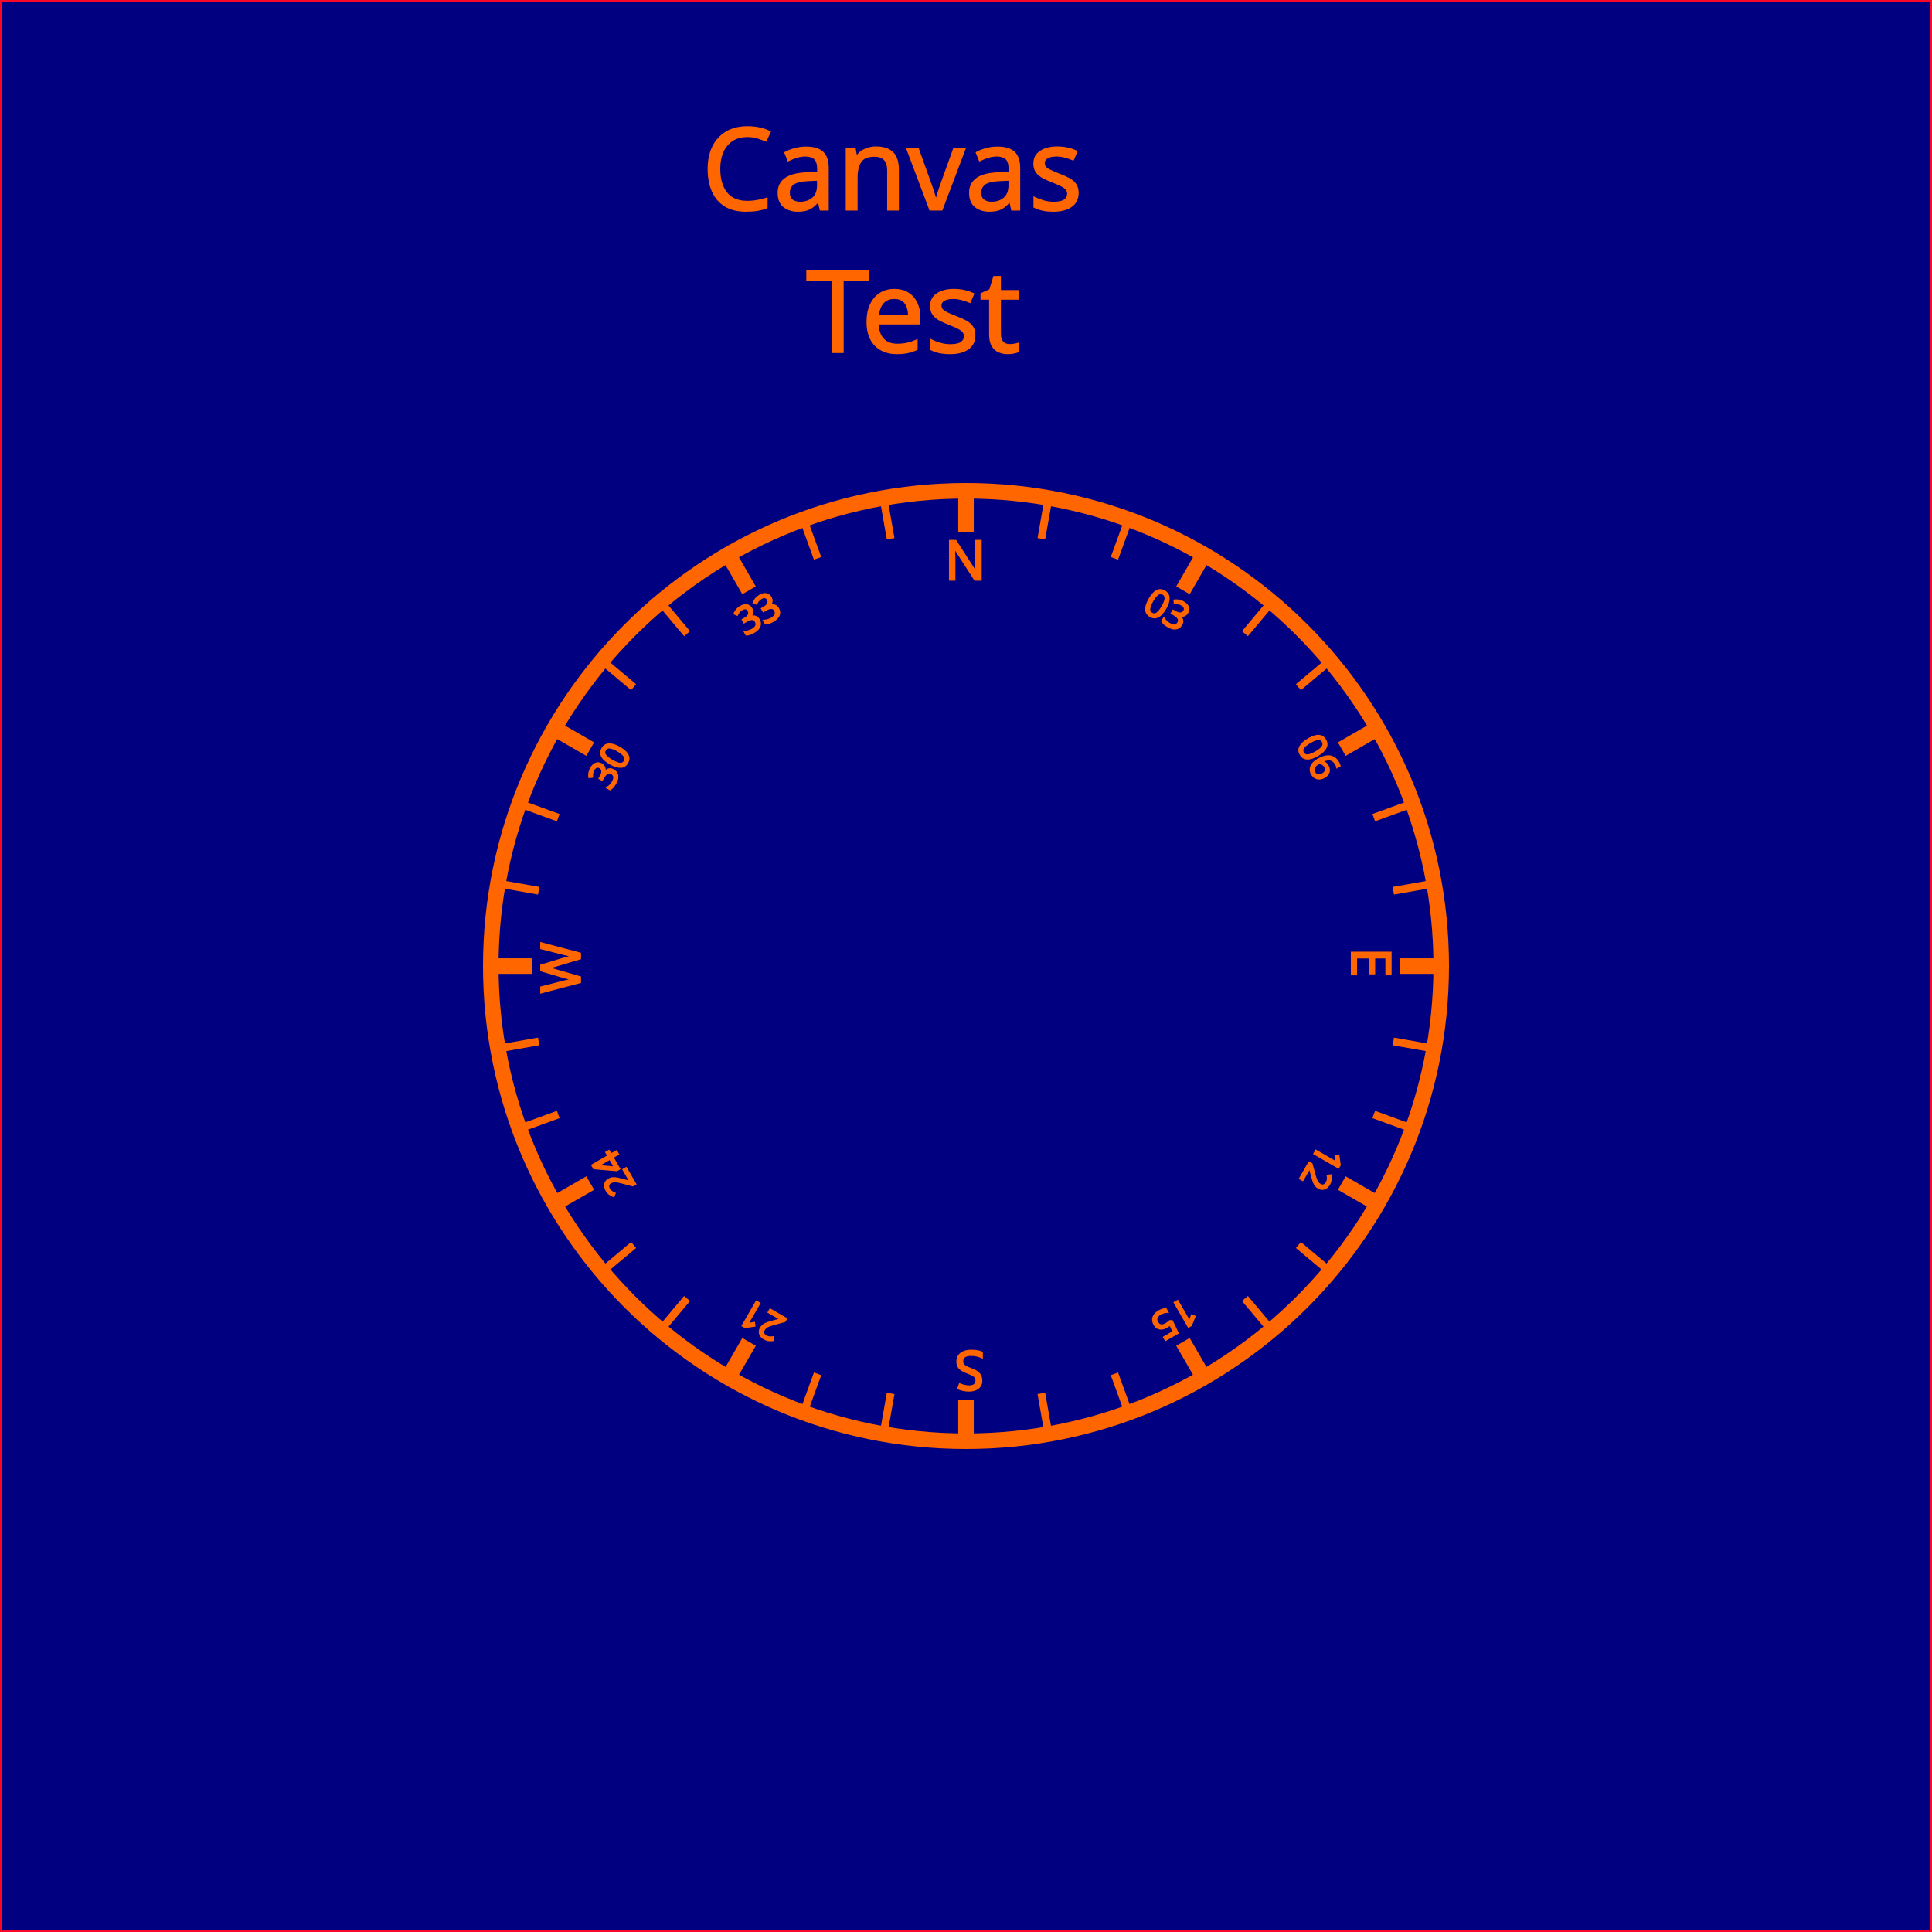
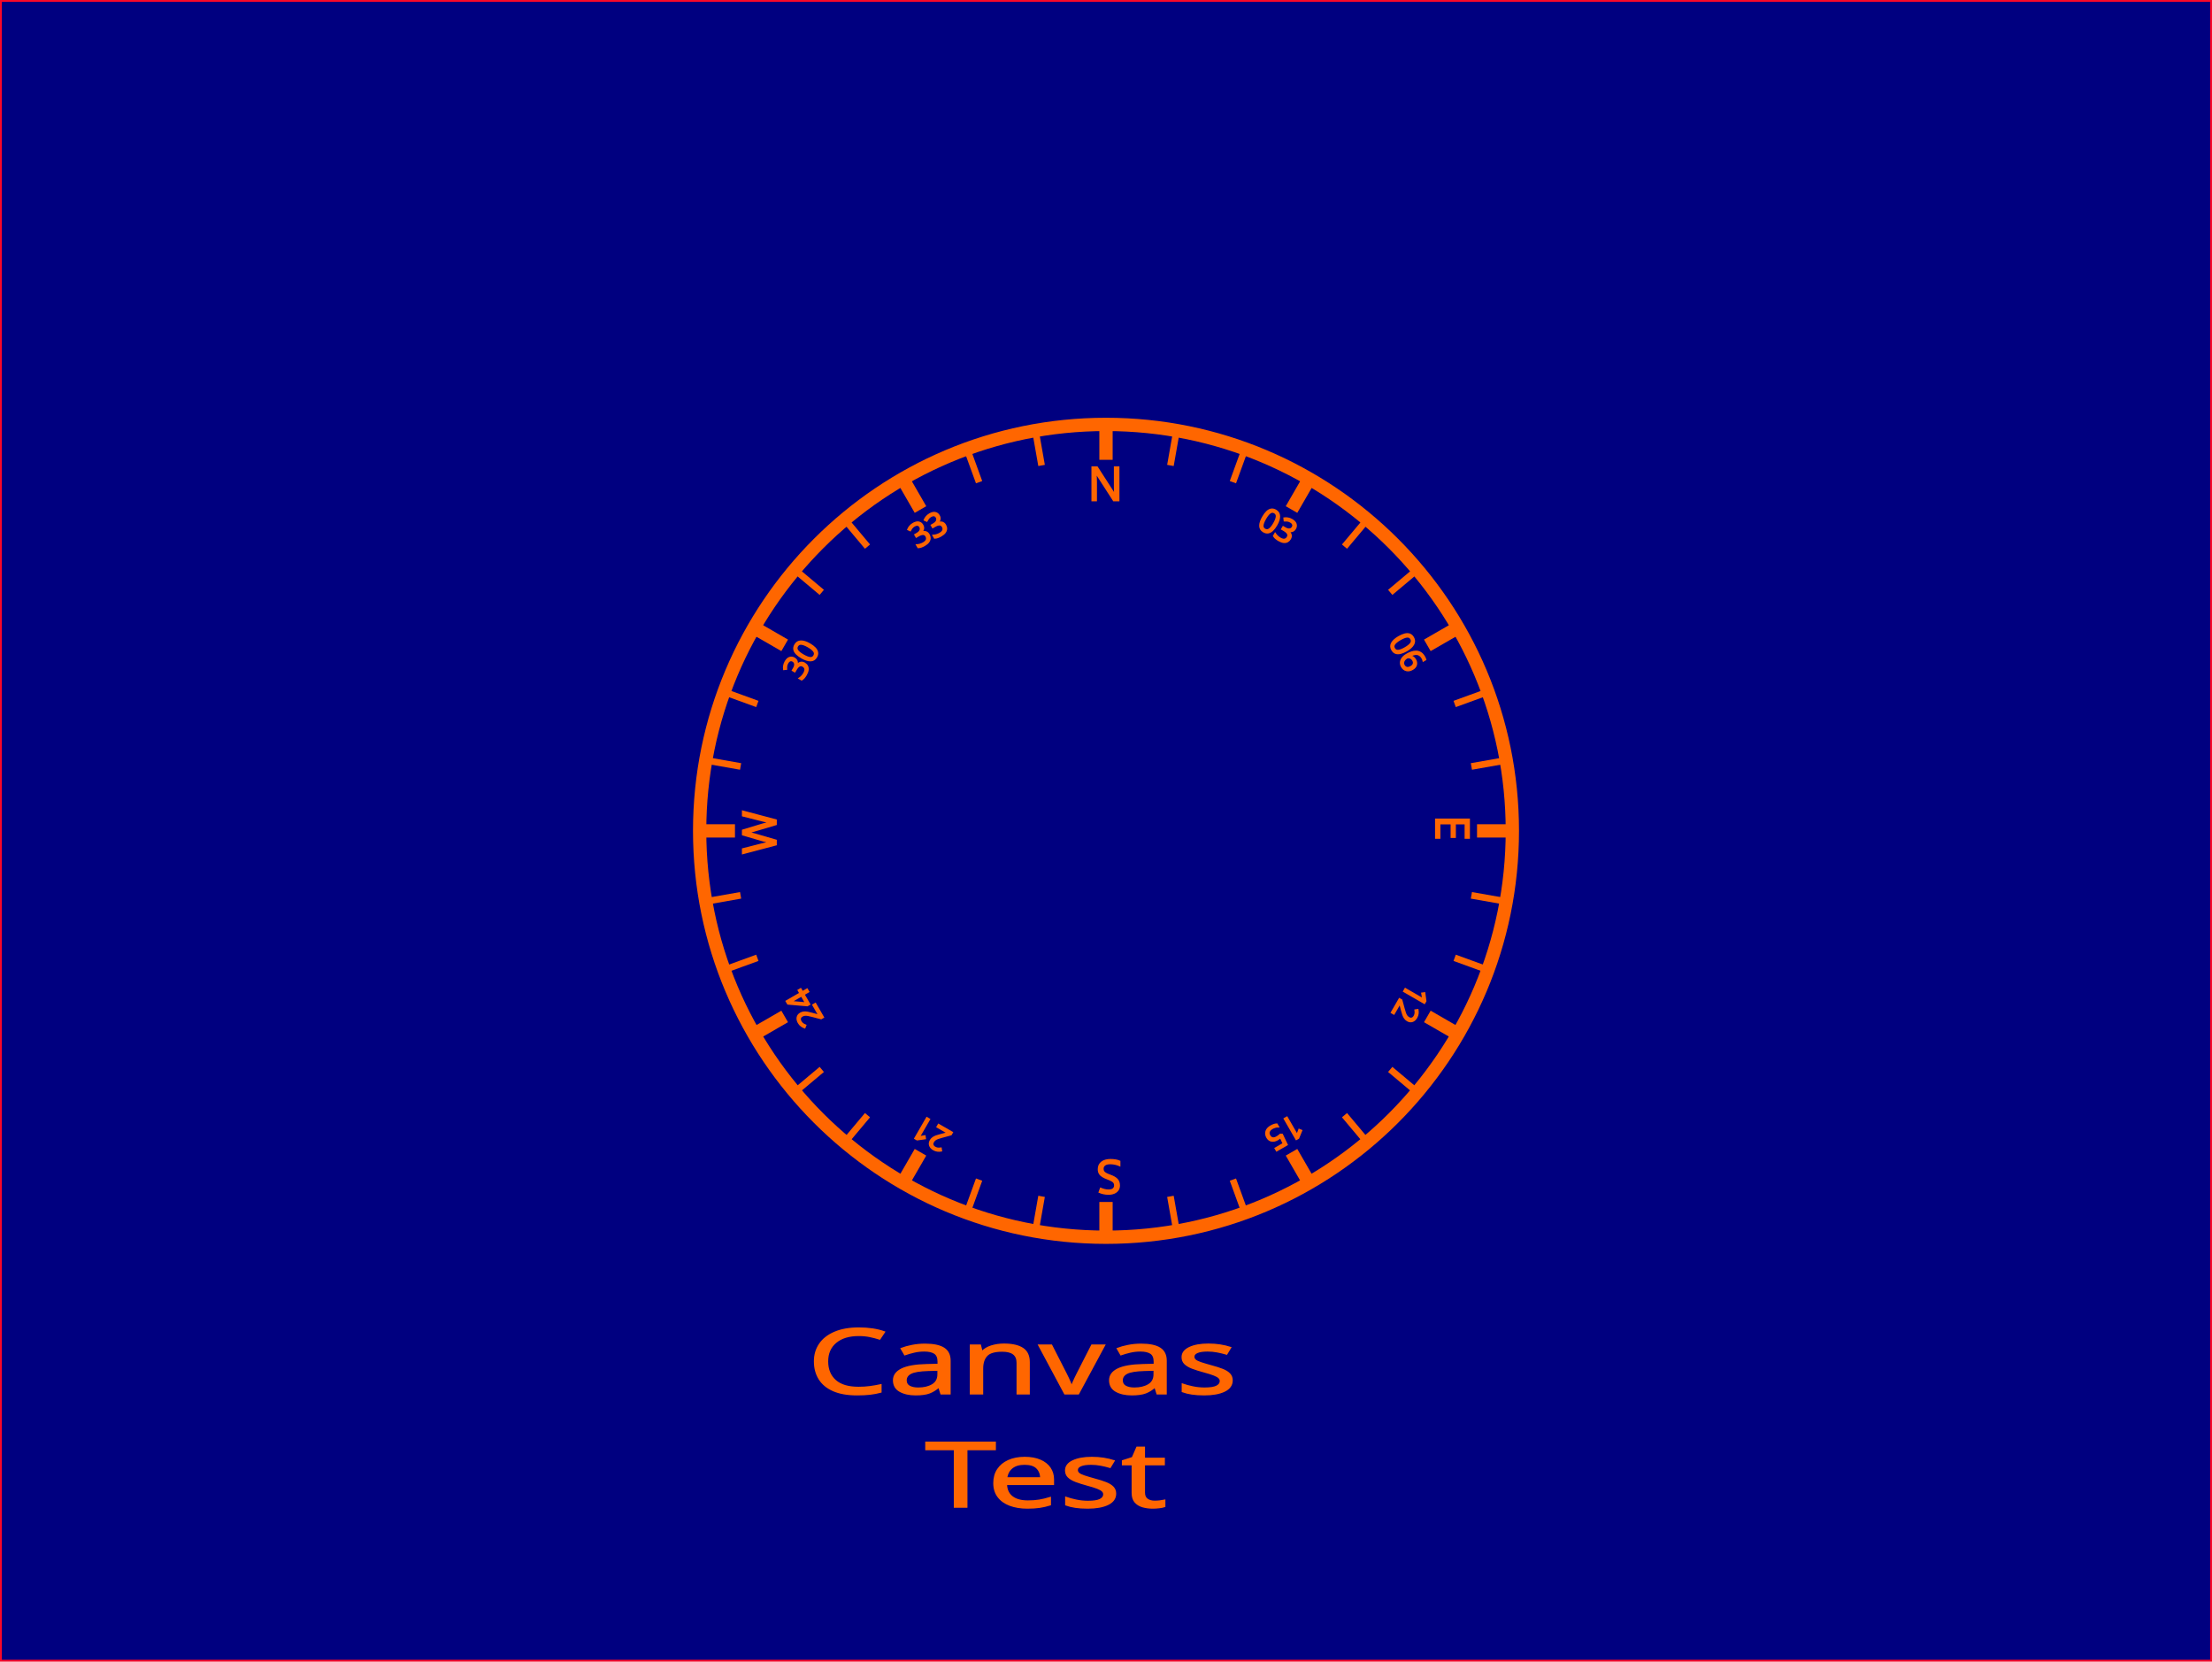
- <svg xmlns="http://www.w3.org/2000/svg" version="1.1" id="svg2" height="1024" width="1024">
+ <svg xmlns="http://www.w3.org/2000/svg" version="1.1" id="svg2" height="1810" width="2410">
  <defs id="defs4">
    <marker orient="auto" refY="0" refX="0" id="Arrow1Lend" style="overflow:visible">
      <path id="path4992" d="M 0,0 5,-5 -12.5,0 5,5 0,0 z" style="fill-rule:evenodd;stroke:#000000;stroke-width:1pt" transform="matrix(-0.8,0,0,-0.8,-10,0)" />
    </marker>
    <marker orient="auto" refY="0" refX="0" id="Arrow1Send" style="overflow:visible">
      <path id="path5004" d="M 0,0 5,-5 -12.5,0 5,5 0,0 z" style="fill-rule:evenodd;stroke:#000000;stroke-width:1pt" transform="matrix(-0.2,0,0,-0.2,-1.2,0)" />
    </marker>
    <marker orient="auto" refY="0" refX="0" id="Arrow2Mend" style="overflow:visible">
      <path id="path5016" style="fill-rule:evenodd;stroke-width:0.625;stroke-linejoin:round" d="M 8.719,4.034 -2.207,0.016 8.719,-4.002 c -1.745,2.372 -1.735,5.617 -6e-7,8.035 z" transform="scale(-0.6,-0.6)" />
    </marker>
    <marker orient="auto" refY="0" refX="0" id="Arrow1Lende" style="overflow:visible">
      <path id="path6642" d="M 0,0 5,-5 -12.5,0 5,5 0,0 z" style="fill:#00ff00;fill-rule:evenodd;stroke:#00ff00;stroke-width:1pt" transform="matrix(-0.8,0,0,-0.8,-10,0)" />
    </marker>
    <marker orient="auto" refY="0" refX="0" id="Arrow1Lendey" style="overflow:visible">
      <path id="path7110" d="M 0,0 5,-5 -12.5,0 5,5 0,0 z" style="fill:#0000ff;fill-rule:evenodd;stroke:#0000ff;stroke-width:1pt" transform="matrix(-0.8,0,0,-0.8,-10,0)" />
    </marker>
    <marker style="overflow:visible" id="Arrow1LendeyP" refX="0" refY="0" orient="auto">
      <path transform="matrix(-0.8,0,0,-0.8,-10,0)" style="fill:#ffffff;fill-rule:evenodd;stroke:#ffffff;stroke-width:1pt" d="M 0,0 5,-5 -12.5,0 5,5 0,0 z" id="path3227" />
    </marker>
  </defs>
-   <g id="layer1" transform="translate(2.4735928e-6,-28.36218)">
-     <rect y="28.862" x="0.5" height="1023.001" width="1023.001" id="rect3246" style="fill:#000080;fill-opacity:1;stroke:#fa0828;stroke-width:0.999;stroke-opacity:1" />
-     <g transform="matrix(1.030362,0,0,1.030361,247.6137,-280.1333)" id="CompassRose" inkscape-center-x="512.0" inkscape-center-y="512.0">
-       <path transform="matrix(0.5,0,0,0.5,3.047273,537.8665)" d="m 996.01,516.903 a 488.914,488.914 0 1 1 -977.828,0 488.914,488.914 0 1 1 977.828,0 z" id="ring" style="fill:none;stroke:#ff6600;stroke-width:16;stroke-linecap:butt;stroke-linejoin:miter;stroke-miterlimit:4;stroke-opacity:1;stroke-dasharray:none" />
+   <g id="layer1" transform="translate(2.4735928e-6,757.6378)">
+     <rect y="-756.619" x="1.019" height="1807.962" width="2407.962" id="rect3246" style="fill:#000080;fill-opacity:1;stroke:#fa0828;stroke-width:2.038;stroke-opacity:1" />
+     <g transform="matrix(1.811056,0,0,1.810938,740.291,-1294.721)" id="CompassRose" inkscape-center-x="512.0" inkscape-center-y="512.0">
+       <path transform="matrix(0.5,0,0,0.5,3.047273,537.8665)" d="m 996.01,516.903 c 0,270.02 -218.894,488.914 -488.914,488.914 -270.02,0 -488.914,-218.894 -488.914,-488.914 0,-270.02 218.894,-488.914 488.914,-488.914 270.02,0 488.914,218.894 488.914,488.914 z" id="ring" style="fill:none;stroke:#ff6600;stroke-width:16;stroke-linecap:butt;stroke-linejoin:miter;stroke-miterlimit:4;stroke-opacity:1;stroke-dasharray:none" />
      <text id="text2999" y="597.612" x="245.615" style="font-size:20px;font-style:normal;font-weight:normal;line-height:125%;letter-spacing:0px;word-spacing:0px;fill:#ff6600;fill-opacity:1;stroke:#ff6600;stroke-width:1;font-family:Sans" xml:space="preserve">
        <tspan style="font-size:28px;font-style:normal;font-variant:normal;font-weight:normal;font-stretch:normal;fill:#ff6600;stroke:#ff6600;stroke-width:1;font-family:Verdana;-inkscape-font-specification:Verdana" y="597.612" x="245.615" id="tspan3001-1">N</tspan>
      </text>
      <text transform="scale(-1,-1)" xml:space="preserve" style="font-size:20px;font-style:normal;font-weight:normal;line-height:125%;letter-spacing:0px;word-spacing:0px;fill:#ff6600;fill-opacity:1;stroke:#ff6600;stroke-width:1;font-family:Sans" x="-266.193" y="-994.481" id="text3003">
        <tspan id="tspan3005-7" x="-266.193" y="-994.481" style="font-size:28px;font-style:normal;font-variant:normal;font-weight:normal;font-stretch:normal;fill:#ff6600;stroke:#ff6600;stroke-width:1;font-family:Verdana;-inkscape-font-specification:Verdana">S</tspan>
      </text>
      <text transform="matrix(0,-1,1,0,0,0)" id="text3007" y="58.055" x="-810.255" style="font-size:20px;font-style:normal;font-weight:normal;line-height:125%;letter-spacing:0px;word-spacing:0px;fill:#ff6600;fill-opacity:1;stroke:#ff6600;stroke-width:1;font-family:Sans" xml:space="preserve">
        <tspan style="font-size:28px;font-style:normal;font-variant:normal;font-weight:normal;font-stretch:normal;fill:#ff6600;stroke:#ff6600;stroke-width:1;font-family:Verdana;-inkscape-font-specification:Verdana" y="58.055" x="-810.255" id="tspan3009-1">W</tspan>
      </text>
      <text transform="matrix(0,1,-1,0,0,0)" xml:space="preserve" style="font-size:20px;font-style:normal;font-weight:normal;line-height:125%;letter-spacing:0px;word-spacing:0px;fill:#ff6600;fill-opacity:1;stroke:#ff6600;stroke-width:1;font-family:Sans" x="786.719" y="-455.049" id="text3011">
        <tspan id="tspan3013-1" x="786.719" y="-455.049" style="font-size:28px;font-style:normal;font-variant:normal;font-weight:normal;font-stretch:normal;fill:#ff6600;stroke:#ff6600;stroke-width:1;font-family:Verdana;-inkscape-font-specification:Verdana">E</tspan>
      </text>
      <text transform="matrix(0.8660254,0.5,-0.5,0.8660254,0,0)" id="text3017" y="357.869" x="606.769" style="font-size:20px;font-style:normal;font-weight:normal;line-height:125%;letter-spacing:0px;word-spacing:0px;fill:#ff6600;fill-opacity:1;stroke:#ff6600;stroke-width:1;font-family:Sans" xml:space="preserve">
        <tspan style="font-style:normal;font-variant:normal;font-weight:normal;font-stretch:normal;fill:#ff6600;stroke:#ff6600;stroke-width:1;font-family:Verdana;-inkscape-font-specification:Verdana" y="357.869" x="606.769" id="tspan3019-5">03</tspan>
      </text>
      <text transform="matrix(0.5,0.8660254,-0.8660254,0.5,0,0)" xml:space="preserve" style="font-size:20px;font-style:normal;font-weight:normal;line-height:125%;letter-spacing:0px;word-spacing:0px;fill:#ff6600;fill-opacity:1;stroke:#ff6600;stroke-width:1;font-family:Sans" x="803.986" y="-27.742" id="text3021">
        <tspan id="tspan3023" x="803.986" y="-27.742" style="font-style:normal;font-variant:normal;font-weight:normal;font-stretch:normal;fill:#ff6600;stroke:#ff6600;stroke-width:1;font-family:Verdana;-inkscape-font-specification:Verdana">06</tspan>
      </text>
      <text transform="matrix(-0.5,0.8660254,-0.8660254,-0.5,0,0)" id="text3025" y="-823.813" x="548.234" style="font-size:20px;font-style:normal;font-weight:normal;line-height:125%;letter-spacing:0px;word-spacing:0px;fill:#ff6600;fill-opacity:1;stroke:#ff6600;stroke-width:1;font-family:Sans" xml:space="preserve">
        <tspan style="font-style:normal;font-variant:normal;font-weight:normal;font-stretch:normal;fill:#ff6600;stroke:#ff6600;stroke-width:1;font-family:Verdana;-inkscape-font-specification:Verdana" y="-823.813" x="548.234" id="tspan3027">12</tspan>
      </text>
      <text transform="matrix(-0.8660254,0.5,-0.5,-0.8660254,0,0)" xml:space="preserve" style="font-size:20px;font-style:normal;font-weight:normal;line-height:125%;letter-spacing:0px;word-spacing:0px;fill:#ff6600;fill-opacity:1;stroke:#ff6600;stroke-width:1;font-family:Sans" x="162.471" y="-1021.579" id="text3029">
        <tspan id="tspan3031" x="162.471" y="-1021.579" style="font-style:normal;font-variant:normal;font-weight:normal;font-stretch:normal;fill:#ff6600;stroke:#ff6600;stroke-width:1;font-family:Verdana;-inkscape-font-specification:Verdana">15</tspan>
      </text>
      <text transform="matrix(-0.8660254,-0.5,0.5,-0.8660254,0,0)" id="text3033" y="-764.739" x="-631.911" style="font-size:20px;font-style:normal;font-weight:normal;line-height:125%;letter-spacing:0px;word-spacing:0px;fill:#ff6600;fill-opacity:1;stroke:#ff6600;stroke-width:1;font-family:Sans" xml:space="preserve">
        <tspan style="font-style:normal;font-variant:normal;font-weight:normal;font-stretch:normal;fill:#ff6600;stroke:#ff6600;stroke-width:1;font-family:Verdana;-inkscape-font-specification:Verdana" y="-764.739" x="-631.911" id="tspan3035">21</tspan>
      </text>
      <text transform="matrix(-0.5,-0.8660254,0.8660254,-0.5,0,0)" xml:space="preserve" style="font-size:20px;font-style:normal;font-weight:normal;line-height:125%;letter-spacing:0px;word-spacing:0px;fill:#ff6600;fill-opacity:1;stroke:#ff6600;stroke-width:1;font-family:Sans" x="-830.947" y="-379.335" id="text3037">
        <tspan id="tspan3039" x="-830.947" y="-379.335" style="font-style:normal;font-variant:normal;font-weight:normal;font-stretch:normal;fill:#ff6600;stroke:#ff6600;stroke-width:1;font-family:Verdana;-inkscape-font-specification:Verdana">24</tspan>
      </text>
      <text transform="matrix(0.5,-0.8660254,0.8660254,0.5,0,0)" id="text3041" y="416.968" x="-575.077" style="font-size:20px;font-style:normal;font-weight:normal;line-height:125%;letter-spacing:0px;word-spacing:0px;fill:#ff6600;fill-opacity:1;stroke:#ff6600;stroke-width:1;font-family:Sans" xml:space="preserve">
        <tspan style="font-style:normal;font-variant:normal;font-weight:normal;font-stretch:normal;fill:#ff6600;stroke:#ff6600;stroke-width:1;font-family:Verdana;-inkscape-font-specification:Verdana" y="416.968" x="-575.077" id="tspan3043">30</tspan>
      </text>
      <text transform="matrix(0.8660254,-0.5,0.5,0.8660254,0,0)" xml:space="preserve" style="font-size:20px;font-style:normal;font-weight:normal;line-height:125%;letter-spacing:0px;word-spacing:0px;fill:#ff6600;fill-opacity:1;stroke:#ff6600;stroke-width:1;font-family:Sans" x="-189.455" y="614.386" id="text3045">
        <tspan id="tspan3047" x="-189.455" y="614.386" style="font-style:normal;font-variant:normal;font-weight:normal;font-stretch:normal;fill:#ff6600;stroke:#ff6600;stroke-width:1;font-family:Verdana;-inkscape-font-specification:Verdana">33</tspan>
      </text>
      <path style="fill:none;stroke:#ff6600;stroke-width:8;stroke-linecap:butt;stroke-linejoin:miter;stroke-miterlimit:4;stroke-opacity:1;stroke-dasharray:none" d="m 12.183,796.362 21.205,0" id="path3055-2" />
      <path id="path3782" d="m 479.804,796.362 21.205,0" style="fill:#ff6600;stroke:#ff6600;stroke-width:8;stroke-linecap:butt;stroke-linejoin:miter;stroke-miterlimit:4;stroke-opacity:1;stroke-dasharray:none" />
      <path id="path3784" d="M 44.928,918.569 63.291,907.966" style="fill:#ff6600;stroke:#ff6600;stroke-width:8;stroke-linecap:butt;stroke-linejoin:miter;stroke-miterlimit:4;stroke-opacity:1;stroke-dasharray:none" />
      <path style="fill:#ff6600;stroke:#ff6600;stroke-width:8;stroke-linecap:butt;stroke-linejoin:miter;stroke-miterlimit:4;stroke-opacity:1;stroke-dasharray:none" d="m 449.9,684.758 18.364,-10.602" id="path3786" />
      <path style="fill:#ff6600;stroke:#ff6600;stroke-width:8;stroke-linecap:butt;stroke-linejoin:miter;stroke-miterlimit:4;stroke-opacity:1;stroke-dasharray:none" d="m 134.389,1008.03 10.602,-18.364" id="path3788" />
      <path id="path3790" d="M 368.2,603.058 378.802,584.694" style="fill:#ff6600;stroke:#ff6600;stroke-width:8;stroke-linecap:butt;stroke-linejoin:miter;stroke-miterlimit:4;stroke-opacity:1;stroke-dasharray:none" />
      <path id="path3792" d="m 256.596,1040.775 0,-21.205" style="fill:none;stroke:#ff6600;stroke-width:8;stroke-linecap:butt;stroke-linejoin:miter;stroke-miterlimit:4;stroke-opacity:1;stroke-dasharray:none" />
      <path style="fill:#ff6600;stroke:#ff6600;stroke-width:8;stroke-linecap:butt;stroke-linejoin:miter;stroke-miterlimit:4;stroke-opacity:1;stroke-dasharray:none" d="m 256.596,573.154 0,-21.205" id="path3794" />
      <path style="fill:#ff6600;stroke:#ff6600;stroke-width:8;stroke-linecap:butt;stroke-linejoin:miter;stroke-miterlimit:4;stroke-opacity:1;stroke-dasharray:none" d="M 378.802,1008.03 368.2,989.666" id="path3796" />
      <path id="path3798" d="M 144.991,603.058 134.389,584.694" style="fill:#ff6600;stroke:#ff6600;stroke-width:8;stroke-linecap:butt;stroke-linejoin:miter;stroke-miterlimit:4;stroke-opacity:1;stroke-dasharray:none" />
      <path id="path3800" d="M 468.263,918.569 449.9,907.966" style="fill:#ff6600;stroke:#ff6600;stroke-width:8;stroke-linecap:butt;stroke-linejoin:miter;stroke-miterlimit:4;stroke-opacity:1;stroke-dasharray:none" />
      <path style="fill:none;stroke:#ff6600;stroke-width:8;stroke-linecap:butt;stroke-linejoin:miter;stroke-miterlimit:4;stroke-opacity:1;stroke-dasharray:none" d="M 63.291,684.758 44.928,674.156" id="path3802" />
      <path style="fill:#ff6600;stroke:#ff6600;stroke-width:4;stroke-linecap:butt;stroke-linejoin:miter;stroke-miterlimit:4;stroke-opacity:1;stroke-dasharray:none" d="m 486.269,879.956 -19.926,-7.252" id="path3804" />
      <path id="path3806" d="m 46.848,720.02 -19.926,-7.252" style="fill:none;stroke:#ff6600;stroke-width:4;stroke-linecap:butt;stroke-linejoin:miter;stroke-miterlimit:4;stroke-opacity:1;stroke-dasharray:none" />
      <path id="path3808" d="M 497.295,838.804 476.413,835.122" style="fill:#ff6600;stroke:#ff6600;stroke-width:4;stroke-linecap:butt;stroke-linejoin:miter;stroke-miterlimit:4;stroke-opacity:1;stroke-dasharray:none" />
      <path style="fill:none;stroke:#ff6600;stroke-width:4;stroke-linecap:butt;stroke-linejoin:miter;stroke-miterlimit:4;stroke-opacity:1;stroke-dasharray:none" d="m 36.778,757.602 -20.883,-3.682" id="path3810" />
      <path style="fill:#ff6600;stroke:#ff6600;stroke-width:4;stroke-linecap:butt;stroke-linejoin:miter;stroke-miterlimit:4;stroke-opacity:1;stroke-dasharray:none" d="m 497.295,753.92 -20.882,3.682" id="path3812" />
      <path id="path3814" d="m 36.778,835.122 -20.883,3.682" style="fill:none;stroke:#ff6600;stroke-width:4;stroke-linecap:butt;stroke-linejoin:miter;stroke-miterlimit:4;stroke-opacity:1;stroke-dasharray:none" />
      <path id="path3816" d="m 486.269,712.768 -19.926,7.252" style="fill:#ff6600;stroke:#ff6600;stroke-width:4;stroke-linecap:butt;stroke-linejoin:miter;stroke-miterlimit:4;stroke-opacity:1;stroke-dasharray:none" />
      <path style="fill:none;stroke:#ff6600;stroke-width:4;stroke-linecap:butt;stroke-linejoin:miter;stroke-miterlimit:4;stroke-opacity:1;stroke-dasharray:none" d="m 46.848,872.704 -19.926,7.252" id="path3818" />
      <path style="fill:#ff6600;stroke:#ff6600;stroke-width:4;stroke-linecap:butt;stroke-linejoin:miter;stroke-miterlimit:4;stroke-opacity:1;stroke-dasharray:none" d="M 443.827,639.257 427.583,652.887" id="path3820" />
      <path id="path3822" d="m 85.608,939.838 -16.244,13.63" style="fill:#ff6600;stroke:#ff6600;stroke-width:4;stroke-linecap:butt;stroke-linejoin:miter;stroke-miterlimit:4;stroke-opacity:1;stroke-dasharray:none" />
      <path id="path3824" d="m 413.701,609.131 -13.63,16.244" style="fill:#ff6600;stroke:#ff6600;stroke-width:4;stroke-linecap:butt;stroke-linejoin:miter;stroke-miterlimit:4;stroke-opacity:1;stroke-dasharray:none" />
      <path style="fill:#ff6600;stroke:#ff6600;stroke-width:4;stroke-linecap:butt;stroke-linejoin:miter;stroke-miterlimit:4;stroke-opacity:1;stroke-dasharray:none" d="m 113.12,967.35 -13.63,16.244" id="path3826" />
      <path style="fill:#ff6600;stroke:#ff6600;stroke-width:4;stroke-linecap:butt;stroke-linejoin:miter;stroke-miterlimit:4;stroke-opacity:1;stroke-dasharray:none" d="m 340.19,566.689 -7.252,19.926" id="path3828" />
      <path id="path3830" d="m 180.254,1006.109 -7.252,19.926" style="fill:none;stroke:#ff6600;stroke-width:4;stroke-linecap:butt;stroke-linejoin:miter;stroke-miterlimit:4;stroke-opacity:1;stroke-dasharray:none" />
      <path id="path3832" d="m 299.037,555.662 -3.682,20.882" style="fill:#ff6600;stroke:#ff6600;stroke-width:4;stroke-linecap:butt;stroke-linejoin:miter;stroke-miterlimit:4;stroke-opacity:1;stroke-dasharray:none" />
      <path style="fill:none;stroke:#ff6600;stroke-width:4;stroke-linecap:butt;stroke-linejoin:miter;stroke-miterlimit:4;stroke-opacity:1;stroke-dasharray:none" d="m 217.836,1016.179 -3.682,20.883" id="path3834" />
      <path style="fill:#ff6600;stroke:#ff6600;stroke-width:4;stroke-linecap:butt;stroke-linejoin:miter;stroke-miterlimit:4;stroke-opacity:1;stroke-dasharray:none" d="m 214.154,555.662 3.682,20.882" id="path3836" />
      <path id="path3838" d="m 295.355,1016.179 3.682,20.883" style="fill:none;stroke:#ff6600;stroke-width:4;stroke-linecap:butt;stroke-linejoin:miter;stroke-miterlimit:4;stroke-opacity:1;stroke-dasharray:none" />
      <path id="path3840" d="m 173.001,566.689 7.252,19.926" style="fill:#ff6600;stroke:#ff6600;stroke-width:4;stroke-linecap:butt;stroke-linejoin:miter;stroke-miterlimit:4;stroke-opacity:1;stroke-dasharray:none" />
      <path style="fill:none;stroke:#ff6600;stroke-width:4;stroke-linecap:butt;stroke-linejoin:miter;stroke-miterlimit:4;stroke-opacity:1;stroke-dasharray:none" d="m 332.937,1006.109 7.252,19.926" id="path3842" />
      <path style="fill:#ff6600;stroke:#ff6600;stroke-width:4;stroke-linecap:butt;stroke-linejoin:miter;stroke-miterlimit:4;stroke-opacity:1;stroke-dasharray:none" d="m 99.49,609.131 13.63,16.244" id="path3844" />
      <path id="path3846" d="m 400.071,967.35 13.63,16.244" style="fill:#ff6600;stroke:#ff6600;stroke-width:4;stroke-linecap:butt;stroke-linejoin:miter;stroke-miterlimit:4;stroke-opacity:1;stroke-dasharray:none" />
      <path id="path3848" d="m 69.364,639.257 16.244,13.63" style="fill:#ff6600;stroke:#ff6600;stroke-width:4;stroke-linecap:butt;stroke-linejoin:miter;stroke-miterlimit:4;stroke-opacity:1;stroke-dasharray:none" />
      <path style="fill:#ff6600;stroke:#ff6600;stroke-width:4;stroke-linecap:butt;stroke-linejoin:miter;stroke-miterlimit:4;stroke-opacity:1;stroke-dasharray:none" d="m 427.583,939.838 16.244,13.63" id="path3850" />
    </g>
-     <text transform="scale(0.9979509,1.002053)" id="TestText" y="139.177" x="513.051" style="font-size:43.05px;font-style:normal;font-weight:normal;line-height:125%;letter-spacing:0px;word-spacing:0px;fill:#ff6600;fill-opacity:1;stroke:#ff6600;stroke-width:1;font-family:Sans" xml:space="preserve">
-       <tspan style="font-size:60.271px;font-style:normal;font-variant:normal;font-weight:normal;font-stretch:normal;text-align:center;text-anchor:middle;fill:#ff6600;stroke:#ff6600;stroke-width:1;font-family:Verdana;-inkscape-font-specification:Verdana" y="139.177" x="513.051" id="tspan3060">Canvas</tspan>
-       <tspan id="tspan3062" style="font-size:60.271px;font-style:normal;font-variant:normal;font-weight:normal;font-stretch:normal;text-align:center;text-anchor:middle;fill:#ff6600;stroke:#ff6600;stroke-width:1;font-family:Verdana;-inkscape-font-specification:Verdana" y="214.516" x="513.051">Test</tspan>
+     <text transform="scale(1.189094,0.8409763)" id="TestText" y="904.379" x="1012.975" style="font-size:83.842px;font-style:normal;font-weight:normal;line-height:125%;letter-spacing:0px;word-spacing:0px;fill:#ff6600;fill-opacity:1;stroke:#ff6600;stroke-width:1.948;font-family:Sans" xml:space="preserve">
+       <tspan style="font-size:117.379px;font-style:normal;font-variant:normal;font-weight:normal;font-stretch:normal;text-align:center;text-anchor:middle;fill:#ff6600;stroke:#ff6600;stroke-width:1.948;font-family:Verdana;-inkscape-font-specification:Verdana" y="904.379" x="1012.975" id="tspan3060">Canvas</tspan>
+       <tspan id="tspan3062" style="font-size:117.379px;font-style:normal;font-variant:normal;font-weight:normal;font-stretch:normal;text-align:center;text-anchor:middle;fill:#ff6600;stroke:#ff6600;stroke-width:1.948;font-family:Verdana;-inkscape-font-specification:Verdana" y="1051.103" x="1012.975">Test</tspan>
    </text>
+     <path style="fill:none;stroke:#000000;stroke-width:1px;stroke-linecap:butt;stroke-linejoin:miter;stroke-opacity:1" d="m -15.069,92.612 0,0" id="path3063" transform="translate(-2.4735928e-6,871.3622)" />
  </g>
</svg>
